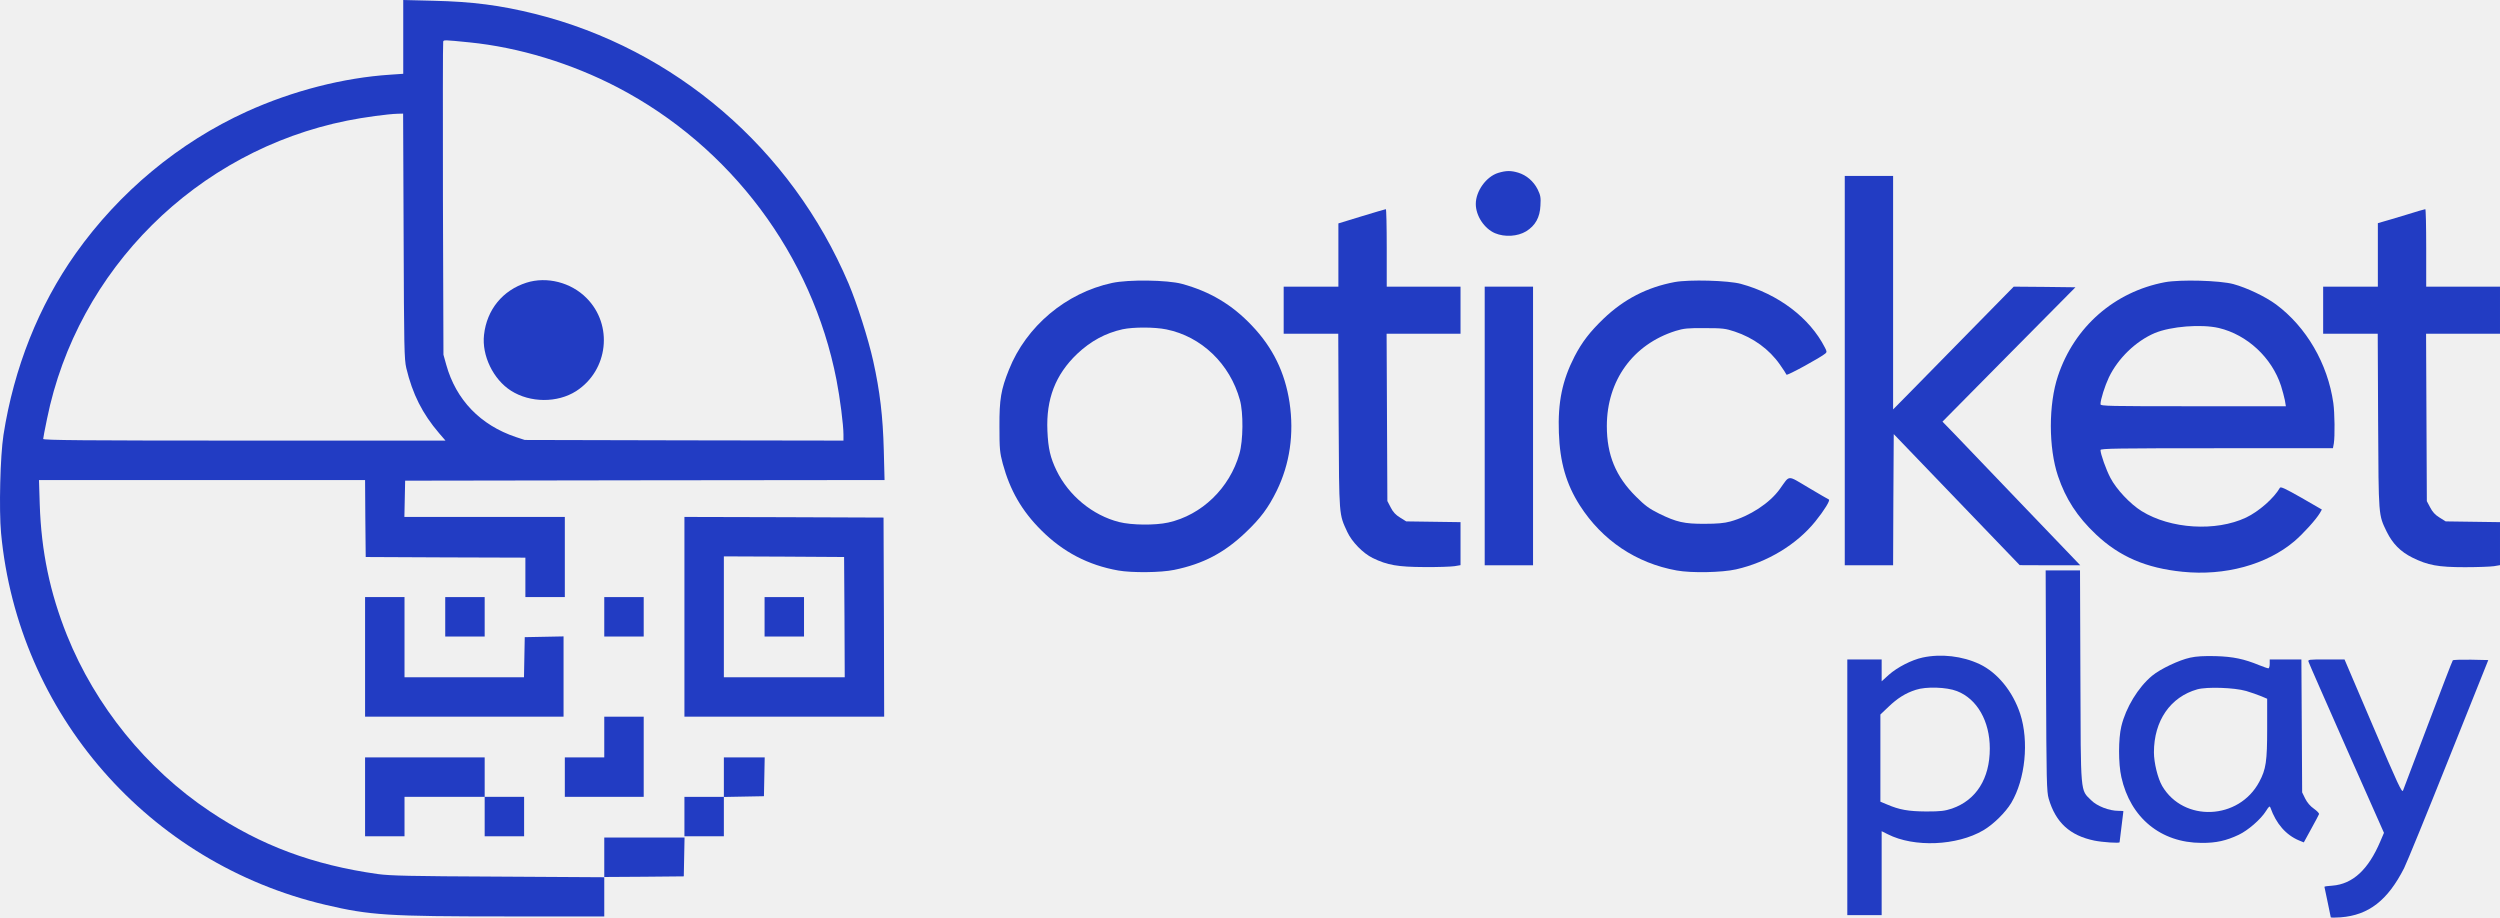
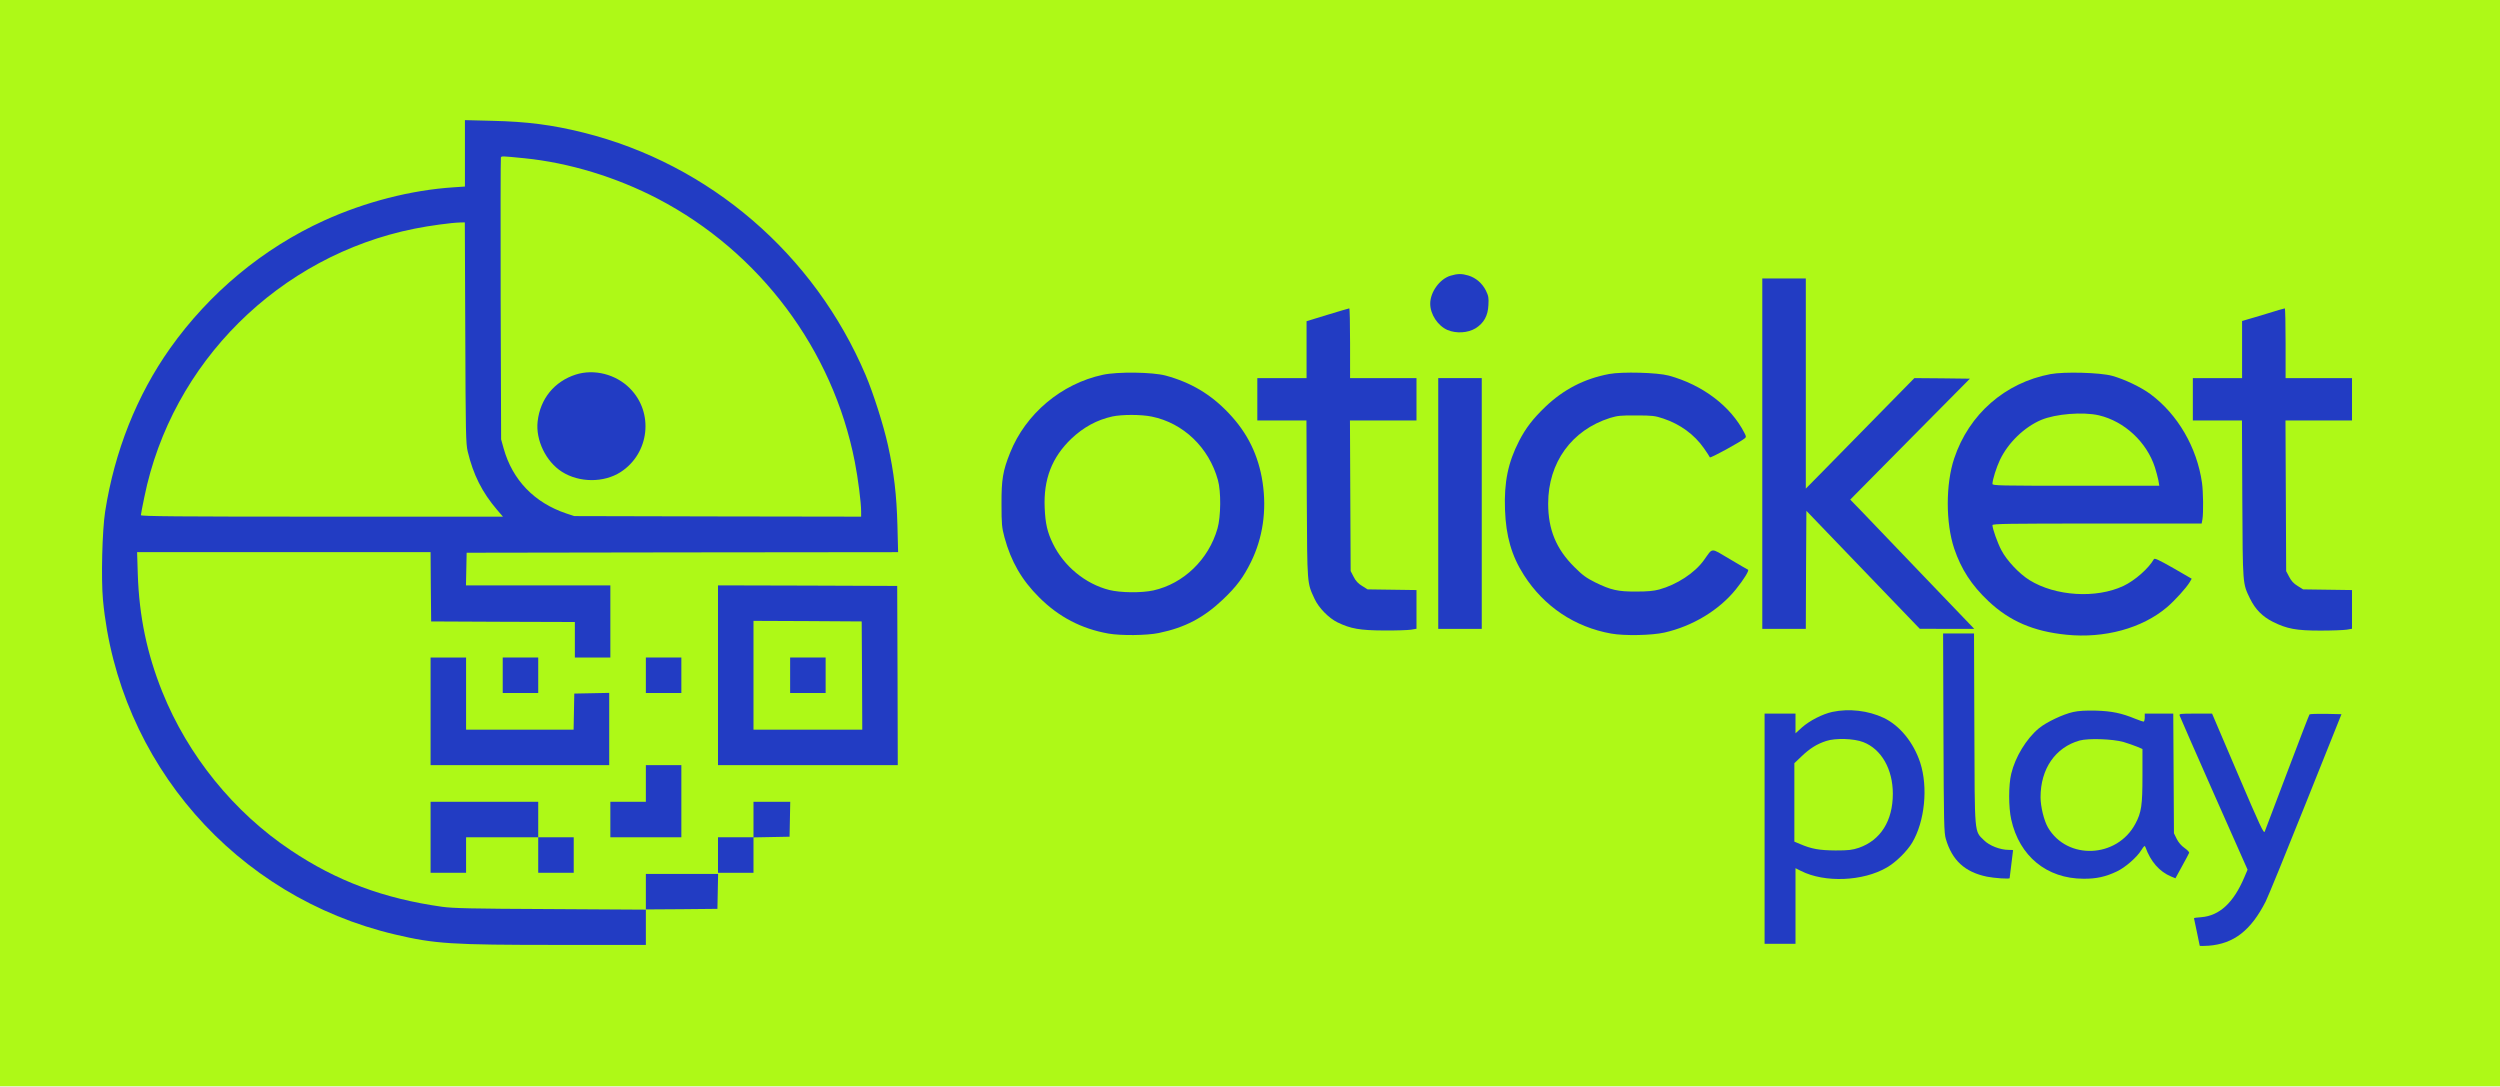
- <svg xmlns="http://www.w3.org/2000/svg" viewBox="53.959 130.781 499.999 183.523" width="499.999px" height="183.523px">
-   <g transform="matrix(0.025446, 0, 0, -0.025446, -94.15201, 503.132)" fill="#ffffff" stroke="none">
-     <path fill="#223cc3" d="M8990 14343 l0 -290 -102 -7 c-368 -24 -769 -127 -1128 -290 -532 -242 -1001 -631 -1345 -1116 -291 -411 -485 -900 -567 -1425 -26 -168 -36 -587 -19 -772 133 -1420 1159 -2595 2551 -2922 348 -82 491 -91 1422 -91 l768 0 0 155 0 155 313 2 312 3 3 153 3 152 -316 0 -315 0 0 -156 0 -156 -832 5 c-695 3 -852 7 -947 20 -511 72 -921 225 -1321 493 -498 332 -900 829 -1123 1384 -134 334 -202 660 -214 1028 l-6 192 1281 0 1282 0 2 -302 3 -303 628 -3 627 -2 0 -155 0 -155 155 0 155 0 0 315 0 315 -630 0 -631 0 3 143 3 142 1884 3 1884 2 -6 233 c-7 267 -30 463 -83 702 -39 176 -128 454 -194 610 -450 1059 -1364 1844 -2465 2119 -274 68 -492 96 -797 103 l-238 6 0 -290z m520 -43 c390 -39 802 -165 1165 -354 889 -464 1529 -1318 1720 -2298 28 -143 55 -355 55 -431 l0 -47 -1252 2 -1253 3 -70 23 c-279 94 -470 292 -547 568 l-22 79 -4 1224 c-1 673 -1 1230 2 1237 5 14 5 14 206 -6z m-517 -1522 c3 -881 5 -969 21 -1038 49 -205 127 -359 258 -512 l50 -58 -1581 0 c-1258 0 -1581 3 -1581 13 0 6 13 77 30 157 238 1175 1177 2108 2360 2345 128 26 321 52 397 54 l42 1 4 -962z" />
-     <path fill="#223cc3" d="M9958 12411 c-187 -60 -311 -212 -333 -409 -19 -162 72 -351 212 -440 151 -96 365 -97 512 -3 253 163 293 520 81 732 -122 123 -312 171 -472 120z" />
-     <path fill="#223cc3" d="M17596 13274 c-94 -29 -176 -143 -176 -244 0 -93 66 -193 151 -230 77 -32 177 -26 245 15 72 45 108 109 112 202 4 64 1 80 -22 128 -32 63 -87 111 -153 131 -57 17 -94 17 -157 -2z" />
-     <path fill="#223cc3" d="M20320 11720 l0 -1530 190 0 190 0 2 515 3 516 495 -515 495 -515 238 -1 238 0 -443 462 c-244 255 -487 509 -541 565 l-99 102 522 528 523 528 -242 3 -243 2 -326 -332 c-179 -183 -393 -400 -474 -483 l-148 -150 0 918 0 917 -190 0 -190 0 0 -1530z" />
-     <path fill="#223cc3" d="M16523 12933 l-183 -56 0 -249 0 -248 -215 0 -215 0 0 -185 0 -185 215 0 214 0 3 -687 c4 -757 2 -728 68 -871 36 -78 124 -168 200 -205 115 -56 197 -70 405 -71 105 -1 211 3 238 7 l47 8 0 169 0 169 -213 3 -214 3 -48 30 c-35 21 -56 44 -74 80 l-26 50 -3 658 -3 657 291 0 290 0 0 185 0 185 -290 0 -290 0 0 305 c0 168 -3 305 -7 304 -5 0 -90 -26 -190 -56z" />
-     <path fill="#223cc3" d="M24730 12944 c-80 -24 -162 -49 -182 -54 l-38 -11 0 -249 0 -250 -215 0 -215 0 0 -185 0 -185 215 0 214 0 3 -687 c4 -758 2 -733 68 -870 46 -93 108 -156 200 -202 123 -61 203 -76 415 -76 99 0 201 4 228 8 l47 8 0 169 0 169 -213 3 -214 3 -48 30 c-35 21 -56 45 -74 80 l-26 49 -3 658 -3 658 291 0 290 0 0 185 0 185 -290 0 -290 0 0 305 c0 168 -3 305 -7 304 -5 0 -73 -20 -153 -45z" />
-     <path fill="#223cc3" d="M14561 12409 c-362 -78 -674 -340 -810 -681 -63 -157 -76 -233 -75 -448 0 -177 3 -204 26 -291 57 -210 150 -372 303 -524 170 -170 368 -274 605 -316 107 -19 335 -17 440 5 228 47 393 134 561 294 117 111 178 193 244 327 103 210 138 448 101 695 -36 236 -131 431 -296 604 -156 165 -330 268 -550 328 -116 31 -420 35 -549 7z m427 -365 c276 -56 500 -271 578 -555 28 -100 26 -319 -4 -423 -77 -270 -296 -481 -559 -540 -104 -23 -288 -21 -387 4 -208 53 -395 207 -491 404 -49 101 -66 174 -72 312 -11 251 63 442 233 605 107 101 223 164 358 194 85 18 251 18 344 -1z" />
-     <path fill="#223cc3" d="M18983 12416 c-218 -41 -399 -135 -559 -288 -107 -103 -169 -183 -228 -297 -96 -187 -132 -359 -123 -600 8 -231 58 -404 165 -571 176 -275 444 -454 762 -511 116 -21 356 -16 466 9 246 56 476 195 623 377 71 88 119 167 106 172 -6 2 -77 44 -160 93 -171 101 -144 102 -225 -10 -80 -112 -237 -214 -390 -256 -47 -13 -103 -18 -200 -18 -161 -1 -222 13 -359 80 -78 39 -110 62 -181 133 -160 158 -230 328 -230 555 0 358 205 642 540 748 66 20 94 23 230 22 140 0 163 -3 235 -27 147 -49 271 -139 355 -259 27 -38 50 -74 52 -80 4 -10 274 138 306 167 12 10 11 18 -4 46 -119 234 -367 421 -661 501 -100 27 -406 35 -520 14z" />
-     <path fill="#223cc3" d="M22837 12415 c-397 -75 -712 -350 -841 -736 -75 -223 -75 -565 0 -788 61 -180 151 -319 298 -458 185 -175 394 -265 681 -294 333 -34 662 56 879 240 69 59 169 169 200 221 l16 28 -161 93 c-127 72 -163 89 -169 78 -46 -81 -165 -186 -266 -234 -238 -112 -594 -90 -821 51 -90 56 -199 172 -245 261 -34 64 -78 188 -78 219 0 12 139 14 914 14 l913 0 7 38 c9 57 7 239 -4 317 -44 310 -212 598 -450 775 -84 62 -229 131 -335 160 -106 29 -418 37 -538 15z m423 -360 c223 -53 417 -233 489 -455 11 -36 25 -86 30 -112 l8 -48 -728 0 c-663 0 -729 1 -729 16 0 36 34 143 66 211 72 150 212 285 360 348 127 53 365 72 504 40z" />
-     <path fill="#223cc3" d="M17490 11285 l0 -1095 190 0 190 0 0 1095 0 1095 -190 0 -190 0 0 -1095z" />
-     <path fill="#223cc3" d="M11200 9785 l0 -785 785 0 785 0 -2 783 -3 782 -782 3 -783 2 0 -785z m1258 -2 l2 -473 -475 0 -475 0 0 475 0 475 473 -2 472 -3 3 -472z" />
-     <path fill="#223cc3" d="M11830 9785 l0 -155 155 0 155 0 0 155 0 155 -155 0 -155 0 0 -155z" />
-     <path fill="#223cc3" d="M21902 9283 c3 -793 5 -873 21 -928 55 -187 166 -289 359 -329 64 -13 198 -22 198 -13 0 1 7 56 15 122 8 65 15 121 15 122 0 2 -18 3 -39 3 -73 0 -169 37 -215 84 -85 84 -81 32 -84 974 l-3 832 -135 0 -135 0 3 -867z" />
-     <path fill="#223cc3" d="M8690 9470 l0 -470 780 0 780 0 0 315 0 316 -152 -3 -153 -3 -3 -157 -3 -158 -469 0 -470 0 0 315 0 315 -155 0 -155 0 0 -470z" />
-     <path fill="#223cc3" d="M9320 9785 l0 -155 155 0 155 0 0 155 0 155 -155 0 -155 0 0 -155z" />
-     <path fill="#223cc3" d="M10570 9785 l0 -155 155 0 155 0 0 155 0 155 -155 0 -155 0 0 -155z" />
-     <path fill="#223cc3" d="M20932 9465 c-87 -19 -198 -76 -266 -136 l-56 -51 0 86 0 86 -135 0 -135 0 0 -1005 0 -1005 135 0 135 0 0 330 0 330 48 -24 c207 -105 543 -91 751 31 79 46 175 141 220 216 110 186 140 483 70 699 -58 176 -178 324 -319 391 -136 64 -302 83 -448 52z m270 -264 c158 -61 258 -236 258 -451 0 -237 -107 -406 -297 -472 -58 -19 -87 -23 -203 -23 -141 1 -210 13 -310 56 l-50 21 0 343 0 342 63 60 c71 68 134 108 215 134 80 27 243 22 324 -10z" />
-     <path fill="#223cc3" d="M23035 9464 c-88 -19 -235 -89 -299 -142 -110 -91 -207 -251 -242 -397 -24 -98 -24 -295 0 -400 71 -320 310 -516 630 -517 114 -1 194 17 293 64 72 34 173 121 214 187 24 38 29 41 35 25 45 -126 122 -214 225 -257 l37 -15 58 106 c33 59 60 111 62 117 1 6 -17 25 -41 42 -28 19 -53 49 -68 79 l-24 49 -3 523 -3 522 -124 0 -125 0 0 -35 c0 -19 -5 -35 -10 -35 -6 0 -38 11 -73 25 -119 49 -205 67 -342 71 -91 2 -151 -1 -200 -12z m440 -262 c39 -12 92 -30 118 -41 l47 -20 0 -233 c0 -260 -9 -321 -62 -420 -160 -301 -595 -319 -763 -33 -35 60 -65 183 -65 265 0 248 129 435 341 495 77 21 289 14 384 -13z" />
-     <path fill="#223cc3" d="M23965 9432 c3 -11 138 -317 299 -682 l294 -663 -29 -68 c-94 -221 -216 -334 -376 -347 -35 -2 -63 -6 -63 -9 0 -2 11 -55 25 -119 14 -64 25 -118 25 -121 0 -3 35 -3 78 0 220 17 369 133 498 386 20 39 177 423 349 854 l313 782 -136 3 c-74 1 -139 -1 -143 -5 -4 -4 -91 -231 -194 -503 -103 -272 -192 -506 -197 -520 -8 -22 -38 42 -235 503 l-225 527 -145 0 c-136 0 -144 -1 -138 -18z" />
-     <path fill="#223cc3" d="M10570 8840 l0 -160 -155 0 -155 0 0 -155 0 -155 310 0 310 0 0 315 0 315 -155 0 -155 0 0 -160z" />
-     <path fill="#223cc3" d="M8690 8370 l0 -310 155 0 155 0 0 155 0 155 315 0 315 0 0 -155 0 -155 155 0 155 0 0 155 0 155 -155 0 -155 0 0 155 0 155 -470 0 -470 0 0 -310z" />
-     <path fill="#223cc3" d="M11510 8525 l0 -155 -155 0 -155 0 0 -155 0 -155 155 0 155 0 0 155 0 154 158 3 157 3 3 153 3 152 -161 0 -160 0 0 -155z" />
+ <svg xmlns="http://www.w3.org/2000/svg" viewBox="47.253 224.776 555.556 241.379" width="555.556px" height="241.379px">
+   <rect x="47.253" y="224.776" width="555.556" height="241.379" style="fill: #AEF917" transform="matrix(1, 0, 0, 1, 7.105427357601002e-15, 0)" />
+   <g transform="matrix(0.025446, 0, 0, -0.025446, -78.18777, 623.8217)" fill="#223cc3" stroke="none">
+     <path d="M8990 14343 l0 -290 -102 -7 c-368 -24 -769 -127 -1128 -290 -532 -242 -1001 -631 -1345 -1116 -291 -411 -485 -900 -567 -1425 -26 -168 -36 -587 -19 -772 133 -1420 1159 -2595 2551 -2922 348 -82 491 -91 1422 -91 l768 0 0 155 0 155 313 2 312 3 3 153 3 152 -316 0 -315 0 0 -156 0 -156 -832 5 c-695 3 -852 7 -947 20 -511 72 -921 225 -1321 493 -498 332 -900 829 -1123 1384 -134 334 -202 660 -214 1028 l-6 192 1281 0 1282 0 2 -302 3 -303 628 -3 627 -2 0 -155 0 -155 155 0 155 0 0 315 0 315 -630 0 -631 0 3 143 3 142 1884 3 1884 2 -6 233 c-7 267 -30 463 -83 702 -39 176 -128 454 -194 610 -450 1059 -1364 1844 -2465 2119 -274 68 -492 96 -797 103 l-238 6 0 -290z m520 -43 c390 -39 802 -165 1165 -354 889 -464 1529 -1318 1720 -2298 28 -143 55 -355 55 -431 l0 -47 -1252 2 -1253 3 -70 23 c-279 94 -470 292 -547 568 l-22 79 -4 1224 c-1 673 -1 1230 2 1237 5 14 5 14 206 -6z m-517 -1522 c3 -881 5 -969 21 -1038 49 -205 127 -359 258 -512 l50 -58 -1581 0 c-1258 0 -1581 3 -1581 13 0 6 13 77 30 157 238 1175 1177 2108 2360 2345 128 26 321 52 397 54 l42 1 4 -962z" />
+     <path d="M9958 12411 c-187 -60 -311 -212 -333 -409 -19 -162 72 -351 212 -440 151 -96 365 -97 512 -3 253 163 293 520 81 732 -122 123 -312 171 -472 120z" />
+     <path d="M17596 13274 c-94 -29 -176 -143 -176 -244 0 -93 66 -193 151 -230 77 -32 177 -26 245 15 72 45 108 109 112 202 4 64 1 80 -22 128 -32 63 -87 111 -153 131 -57 17 -94 17 -157 -2z" />
+     <path d="M20320 11720 l0 -1530 190 0 190 0 2 515 3 516 495 -515 495 -515 238 -1 238 0 -443 462 c-244 255 -487 509 -541 565 l-99 102 522 528 523 528 -242 3 -243 2 -326 -332 c-179 -183 -393 -400 -474 -483 l-148 -150 0 918 0 917 -190 0 -190 0 0 -1530z" />
+     <path d="M16523 12933 l-183 -56 0 -249 0 -248 -215 0 -215 0 0 -185 0 -185 215 0 214 0 3 -687 c4 -757 2 -728 68 -871 36 -78 124 -168 200 -205 115 -56 197 -70 405 -71 105 -1 211 3 238 7 l47 8 0 169 0 169 -213 3 -214 3 -48 30 c-35 21 -56 44 -74 80 l-26 50 -3 658 -3 657 291 0 290 0 0 185 0 185 -290 0 -290 0 0 305 c0 168 -3 305 -7 304 -5 0 -90 -26 -190 -56z" />
+     <path d="M24730 12944 c-80 -24 -162 -49 -182 -54 l-38 -11 0 -249 0 -250 -215 0 -215 0 0 -185 0 -185 215 0 214 0 3 -687 c4 -758 2 -733 68 -870 46 -93 108 -156 200 -202 123 -61 203 -76 415 -76 99 0 201 4 228 8 l47 8 0 169 0 169 -213 3 -214 3 -48 30 c-35 21 -56 45 -74 80 l-26 49 -3 658 -3 658 291 0 290 0 0 185 0 185 -290 0 -290 0 0 305 c0 168 -3 305 -7 304 -5 0 -73 -20 -153 -45z" />
+     <path d="M14561 12409 c-362 -78 -674 -340 -810 -681 -63 -157 -76 -233 -75 -448 0 -177 3 -204 26 -291 57 -210 150 -372 303 -524 170 -170 368 -274 605 -316 107 -19 335 -17 440 5 228 47 393 134 561 294 117 111 178 193 244 327 103 210 138 448 101 695 -36 236 -131 431 -296 604 -156 165 -330 268 -550 328 -116 31 -420 35 -549 7z m427 -365 c276 -56 500 -271 578 -555 28 -100 26 -319 -4 -423 -77 -270 -296 -481 -559 -540 -104 -23 -288 -21 -387 4 -208 53 -395 207 -491 404 -49 101 -66 174 -72 312 -11 251 63 442 233 605 107 101 223 164 358 194 85 18 251 18 344 -1z" />
+     <path d="M18983 12416 c-218 -41 -399 -135 -559 -288 -107 -103 -169 -183 -228 -297 -96 -187 -132 -359 -123 -600 8 -231 58 -404 165 -571 176 -275 444 -454 762 -511 116 -21 356 -16 466 9 246 56 476 195 623 377 71 88 119 167 106 172 -6 2 -77 44 -160 93 -171 101 -144 102 -225 -10 -80 -112 -237 -214 -390 -256 -47 -13 -103 -18 -200 -18 -161 -1 -222 13 -359 80 -78 39 -110 62 -181 133 -160 158 -230 328 -230 555 0 358 205 642 540 748 66 20 94 23 230 22 140 0 163 -3 235 -27 147 -49 271 -139 355 -259 27 -38 50 -74 52 -80 4 -10 274 138 306 167 12 10 11 18 -4 46 -119 234 -367 421 -661 501 -100 27 -406 35 -520 14z" />
+     <path d="M22837 12415 c-397 -75 -712 -350 -841 -736 -75 -223 -75 -565 0 -788 61 -180 151 -319 298 -458 185 -175 394 -265 681 -294 333 -34 662 56 879 240 69 59 169 169 200 221 l16 28 -161 93 c-127 72 -163 89 -169 78 -46 -81 -165 -186 -266 -234 -238 -112 -594 -90 -821 51 -90 56 -199 172 -245 261 -34 64 -78 188 -78 219 0 12 139 14 914 14 l913 0 7 38 c9 57 7 239 -4 317 -44 310 -212 598 -450 775 -84 62 -229 131 -335 160 -106 29 -418 37 -538 15z m423 -360 c223 -53 417 -233 489 -455 11 -36 25 -86 30 -112 l8 -48 -728 0 c-663 0 -729 1 -729 16 0 36 34 143 66 211 72 150 212 285 360 348 127 53 365 72 504 40z" />
+     <path d="M17490 11285 l0 -1095 190 0 190 0 0 1095 0 1095 -190 0 -190 0 0 -1095z" />
+     <path d="M11200 9785 l0 -785 785 0 785 0 -2 783 -3 782 -782 3 -783 2 0 -785z m1258 -2 l2 -473 -475 0 -475 0 0 475 0 475 473 -2 472 -3 3 -472z" />
+     <path d="M11830 9785 l0 -155 155 0 155 0 0 155 0 155 -155 0 -155 0 0 -155z" />
+     <path d="M21902 9283 c3 -793 5 -873 21 -928 55 -187 166 -289 359 -329 64 -13 198 -22 198 -13 0 1 7 56 15 122 8 65 15 121 15 122 0 2 -18 3 -39 3 -73 0 -169 37 -215 84 -85 84 -81 32 -84 974 l-3 832 -135 0 -135 0 3 -867z" />
+     <path d="M8690 9470 l0 -470 780 0 780 0 0 315 0 316 -152 -3 -153 -3 -3 -157 -3 -158 -469 0 -470 0 0 315 0 315 -155 0 -155 0 0 -470z" />
+     <path d="M9320 9785 l0 -155 155 0 155 0 0 155 0 155 -155 0 -155 0 0 -155z" />
+     <path d="M10570 9785 l0 -155 155 0 155 0 0 155 0 155 -155 0 -155 0 0 -155z" />
+     <path d="M20932 9465 c-87 -19 -198 -76 -266 -136 l-56 -51 0 86 0 86 -135 0 -135 0 0 -1005 0 -1005 135 0 135 0 0 330 0 330 48 -24 c207 -105 543 -91 751 31 79 46 175 141 220 216 110 186 140 483 70 699 -58 176 -178 324 -319 391 -136 64 -302 83 -448 52z m270 -264 c158 -61 258 -236 258 -451 0 -237 -107 -406 -297 -472 -58 -19 -87 -23 -203 -23 -141 1 -210 13 -310 56 l-50 21 0 343 0 342 63 60 c71 68 134 108 215 134 80 27 243 22 324 -10z" />
+     <path d="M23035 9464 c-88 -19 -235 -89 -299 -142 -110 -91 -207 -251 -242 -397 -24 -98 -24 -295 0 -400 71 -320 310 -516 630 -517 114 -1 194 17 293 64 72 34 173 121 214 187 24 38 29 41 35 25 45 -126 122 -214 225 -257 l37 -15 58 106 c33 59 60 111 62 117 1 6 -17 25 -41 42 -28 19 -53 49 -68 79 l-24 49 -3 523 -3 522 -124 0 -125 0 0 -35 c0 -19 -5 -35 -10 -35 -6 0 -38 11 -73 25 -119 49 -205 67 -342 71 -91 2 -151 -1 -200 -12z m440 -262 c39 -12 92 -30 118 -41 l47 -20 0 -233 c0 -260 -9 -321 -62 -420 -160 -301 -595 -319 -763 -33 -35 60 -65 183 -65 265 0 248 129 435 341 495 77 21 289 14 384 -13z" />
+     <path d="M23965 9432 c3 -11 138 -317 299 -682 l294 -663 -29 -68 c-94 -221 -216 -334 -376 -347 -35 -2 -63 -6 -63 -9 0 -2 11 -55 25 -119 14 -64 25 -118 25 -121 0 -3 35 -3 78 0 220 17 369 133 498 386 20 39 177 423 349 854 l313 782 -136 3 c-74 1 -139 -1 -143 -5 -4 -4 -91 -231 -194 -503 -103 -272 -192 -506 -197 -520 -8 -22 -38 42 -235 503 l-225 527 -145 0 c-136 0 -144 -1 -138 -18z" />
+     <path d="M10570 8840 l0 -160 -155 0 -155 0 0 -155 0 -155 310 0 310 0 0 315 0 315 -155 0 -155 0 0 -160z" />
+     <path d="M8690 8370 l0 -310 155 0 155 0 0 155 0 155 315 0 315 0 0 -155 0 -155 155 0 155 0 0 155 0 155 -155 0 -155 0 0 155 0 155 -470 0 -470 0 0 -310z" />
+     <path d="M11510 8525 l0 -155 -155 0 -155 0 0 -155 0 -155 155 0 155 0 0 155 0 154 158 3 157 3 3 153 3 152 -161 0 -160 0 0 -155z" />
  </g>
</svg>
